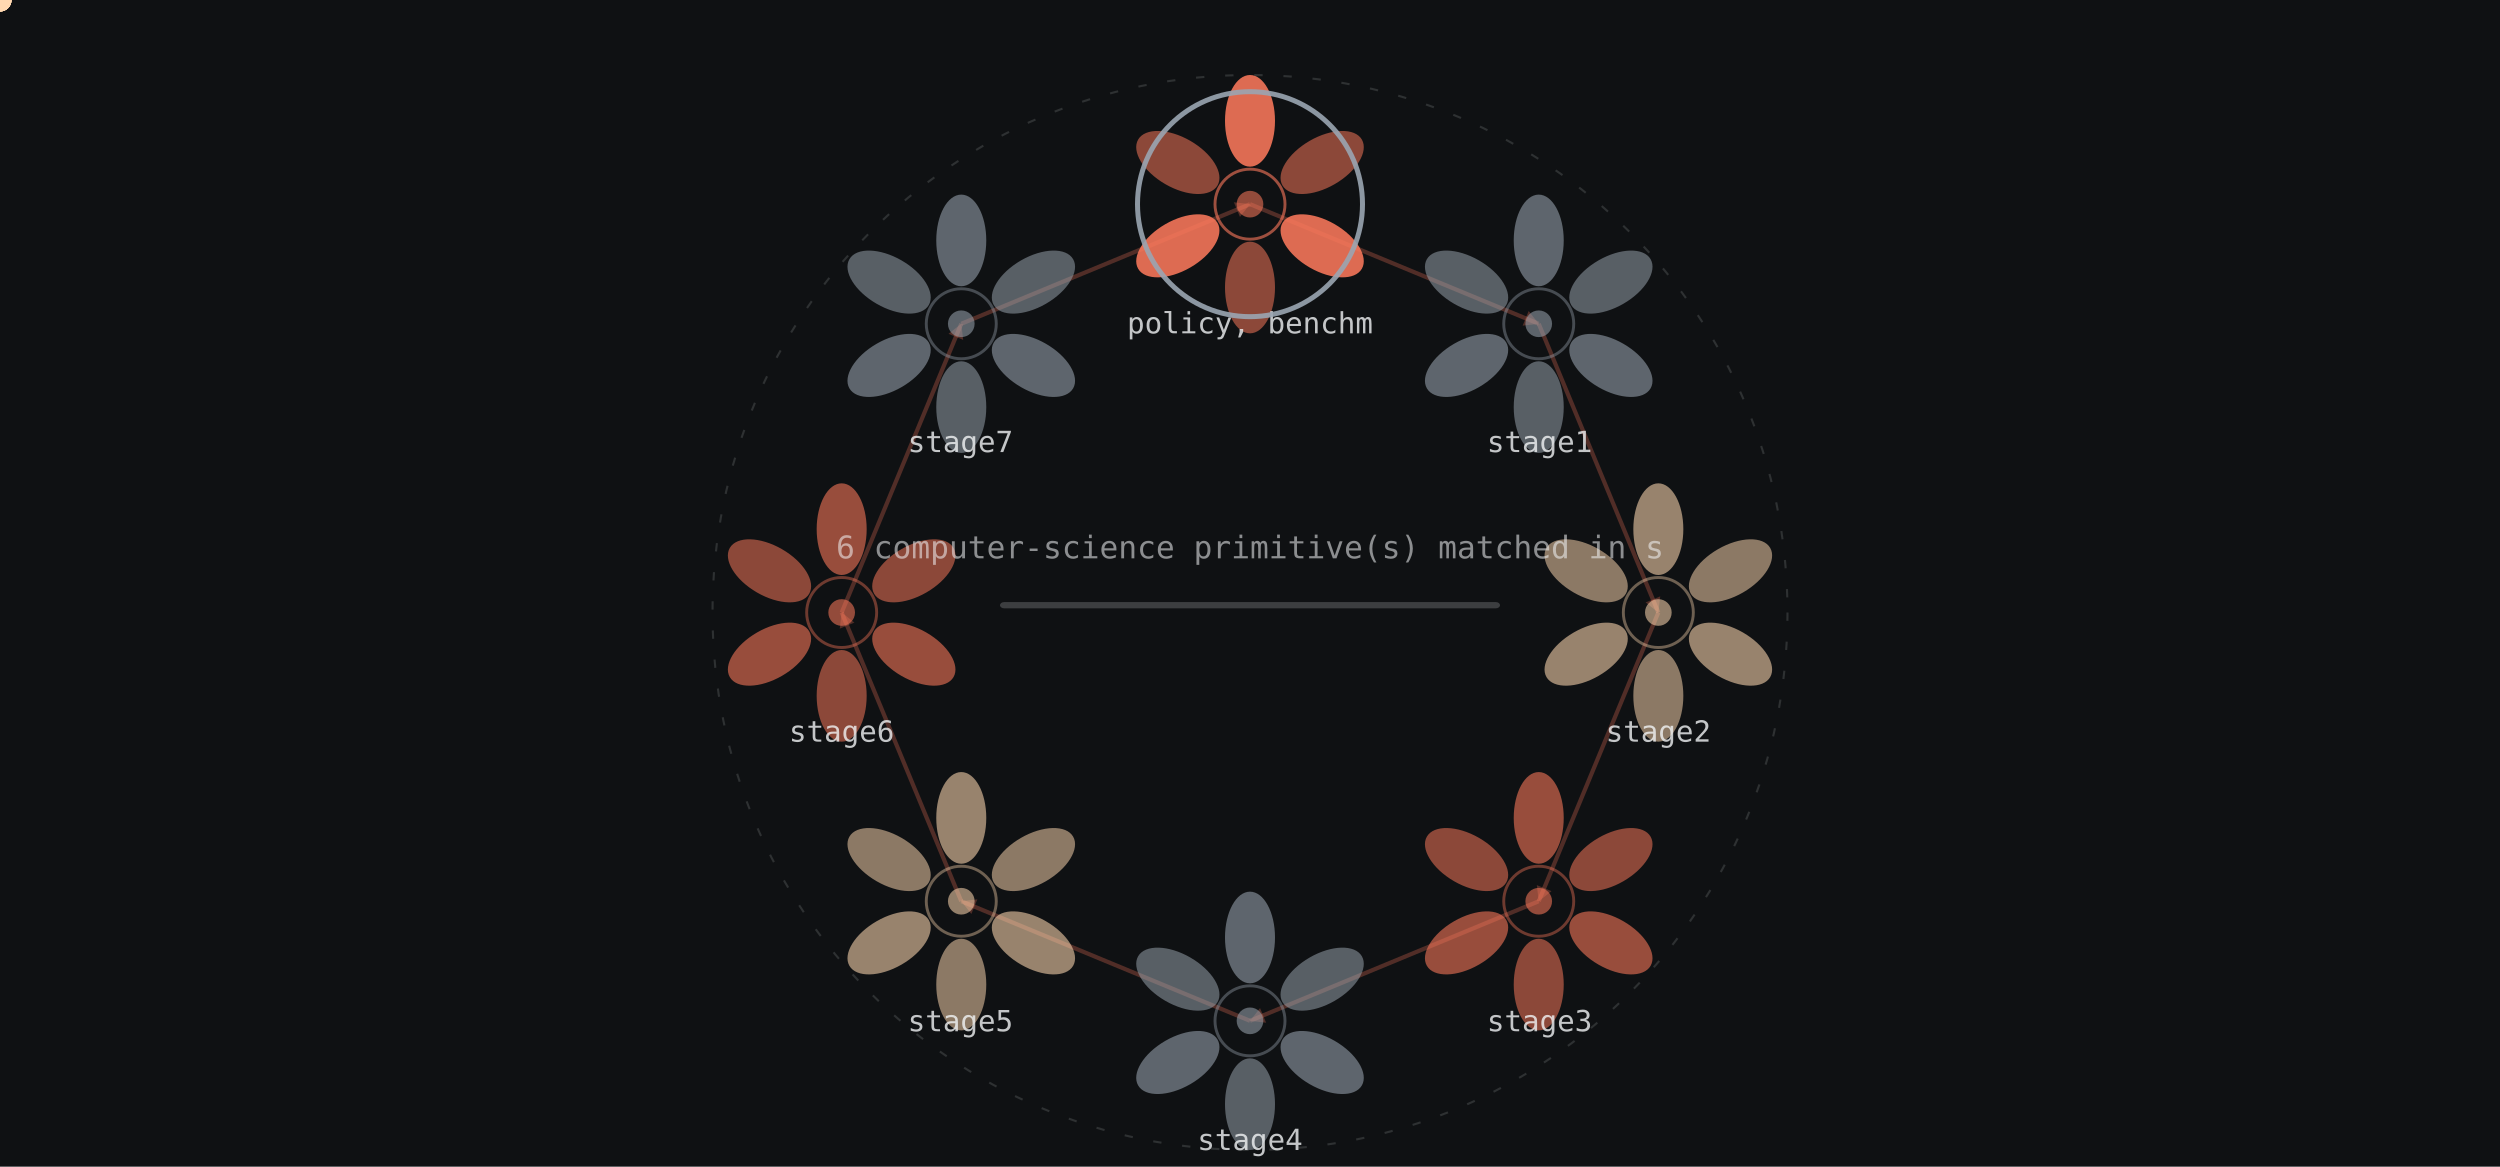
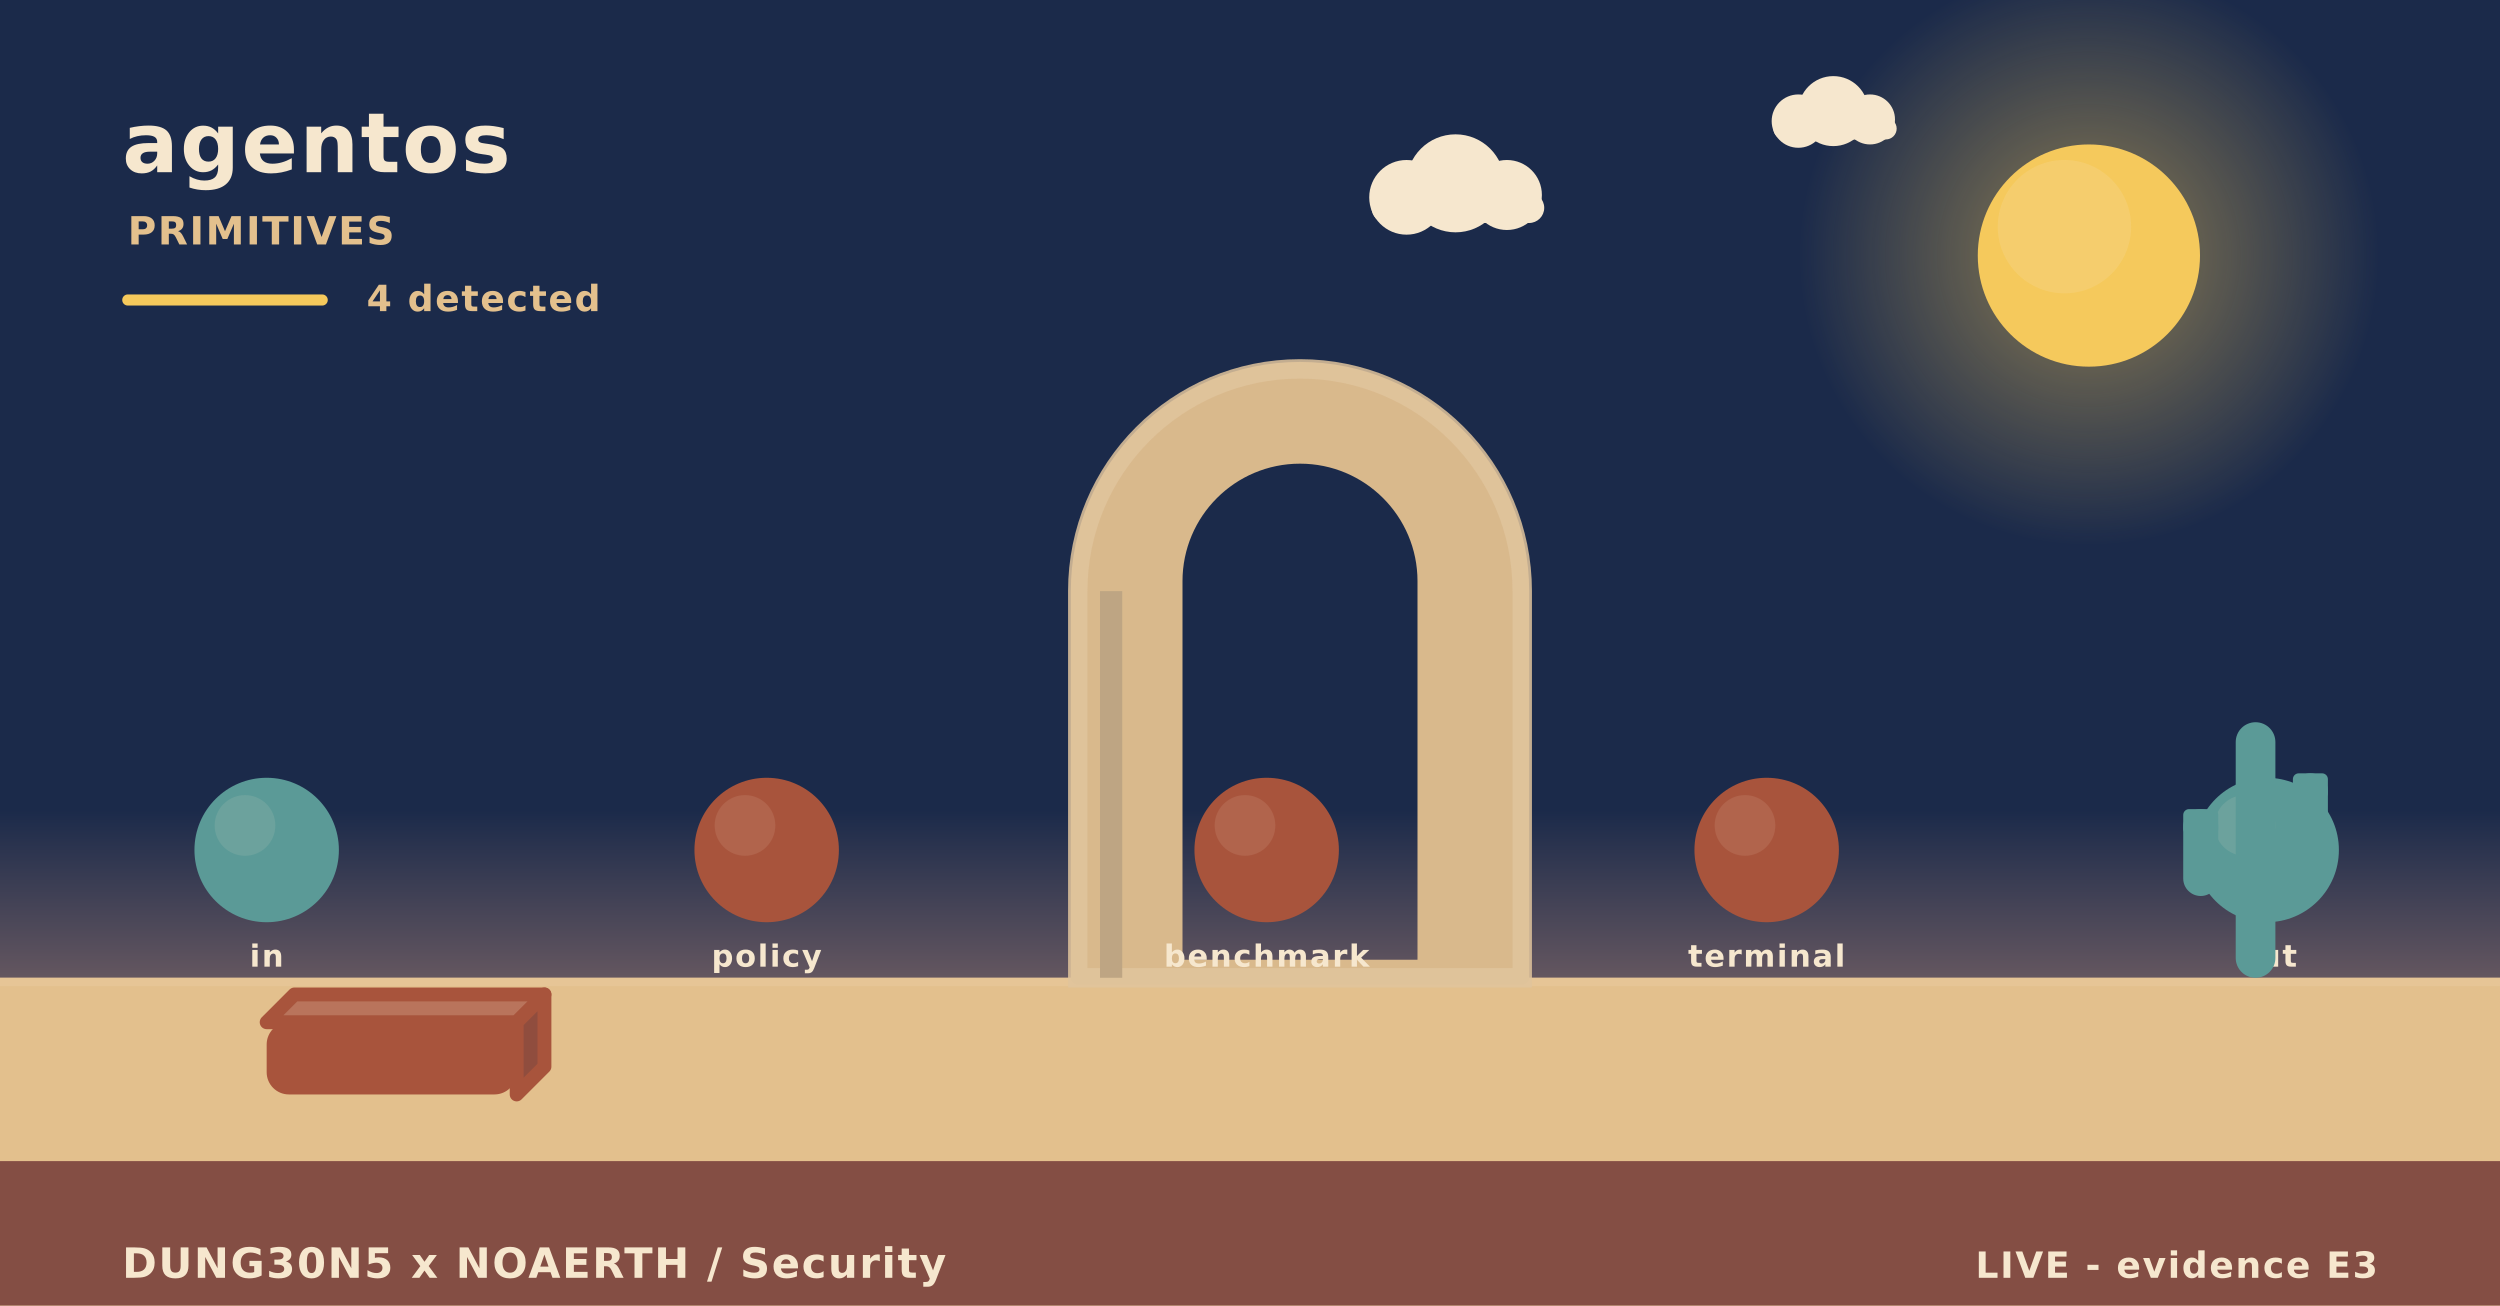
- <svg xmlns="http://www.w3.org/2000/svg" viewBox="0 0 1200 560" width="1200" height="560" role="img" aria-label="agentos state machine">
-   <rect width="1200" height="560" fill="#0f1113" />
-   <defs>
-     <linearGradient id="gs" x1="0" y1="0" x2="1" y2="1">
-       <stop offset="0%" stop-color="#ff7a5c" />
-       <stop offset="100%" stop-color="#9aa5b1" />
-     </linearGradient>
-   </defs>
-   <circle cx="600.00" cy="294.00" r="258.00" fill="none" stroke="rgba(241,243,245,0.140)" stroke-width="1.00" opacity="1.00" stroke-dasharray="4 10" />
-   <line x1="600.00" y1="98.00" x2="738.59" y2="155.41" stroke="rgba(255,122,92,0.500)" stroke-width="2.00" opacity="0.55" />
-   <polygon points="738.59,155.41 733.76,149.29 730.86,156.32" fill="rgba(255,122,92,0.500)" opacity="0.55" />
-   <g opacity="0.9">
-     <circle cx="0.00" cy="0.00" r="5.50" fill="#ffd8b1" opacity="1.00" />
-     <animateTransform attributeName="transform" type="translate" values="600.00,98.00 738.59,155.41" dur="7.25s" begin="0.0s" repeatCount="indefinite" />
-     <animateTransform attributeName="transform" type="translate" values="738.59,155.41 600.00,98.00" dur="7.25s" begin="3.625s" repeatCount="indefinite" />
+ <svg xmlns="http://www.w3.org/2000/svg" width="900" height="470" viewBox="0 0 900 470" role="img" aria-label="agentos - how it behaves">
+   <linearGradient id="skys" x1="0" y1="0" x2="0" y2="1">
+     <stop offset="0" stop-color="#1b2a4a" />
+     <stop offset="0.62" stop-color="#1b2a4a" />
+     <stop offset="1" stop-color="#f3ad8a" />
+   </linearGradient>
+   <rect width="900" height="470" fill="url(#skys)" />
+   <radialGradient id="suns">
+     <stop offset="0.35" stop-color="#f5c95c" stop-opacity="0.34" />
+     <stop offset="1" stop-color="#f5c95c" stop-opacity="0" />
+   </radialGradient>
+   <circle cx="752" cy="92" r="104" fill="url(#suns)" />
+   <circle cx="752" cy="92" r="40" fill="#f5c95c" />
+   <circle cx="743.2" cy="81.6" r="24" fill="#f5d27e" opacity="0.5" />
+   <g>
+     <circle cx="524" cy="66" r="17.64" fill="#f6e7ce" />
+     <circle cx="506.36" cy="71.04" r="13.44" fill="#f6e7ce" />
+     <circle cx="542.48" cy="70.2" r="12.6" fill="#f6e7ce" />
+     <rect x="493.76" y="69.36" width="62.16" height="10.92" rx="5.46" fill="#f6e7ce" />
+     <animateTransform attributeName="transform" type="translate" values="0 0;24 0;0 0" dur="36s" begin="0s" repeatCount="indefinite" />
  </g>
-   <line x1="738.59" y1="155.41" x2="796.00" y2="294.00" stroke="rgba(255,122,92,0.500)" stroke-width="2.00" opacity="0.55" />
-   <polygon points="796.00,294.00 796.91,286.26 789.89,289.17" fill="rgba(255,122,92,0.500)" opacity="0.55" />
-   <g opacity="0.9">
-     <circle cx="0.00" cy="0.00" r="5.50" fill="#ffd8b1" opacity="1.00" />
-     <animateTransform attributeName="transform" type="translate" values="738.59,155.41 796.00,294.00" dur="7.25s" begin="0.906s" repeatCount="indefinite" />
-     <animateTransform attributeName="transform" type="translate" values="796.00,294.00 738.59,155.41" dur="7.25s" begin="4.531s" repeatCount="indefinite" />
+   <g>
+     <circle cx="660" cy="40" r="12.6" fill="#f6e7ce" />
+     <circle cx="647.4" cy="43.6" r="9.6" fill="#f6e7ce" />
+     <circle cx="673.2" cy="43" r="9" fill="#f6e7ce" />
+     <rect x="638.4" y="42.4" width="44.4" height="7.8" rx="3.9" fill="#f6e7ce" />
+     <animateTransform attributeName="transform" type="translate" values="0 0;-18 0;0 0" dur="46s" begin="3s" repeatCount="indefinite" />
  </g>
-   <line x1="796.00" y1="294.00" x2="738.59" y2="432.59" stroke="rgba(255,122,92,0.500)" stroke-width="2.00" opacity="0.55" />
-   <polygon points="738.59,432.59 744.71,427.76 737.68,424.86" fill="rgba(255,122,92,0.500)" opacity="0.55" />
-   <g opacity="0.9">
-     <circle cx="0.00" cy="0.00" r="5.50" fill="#ffd8b1" opacity="1.00" />
-     <animateTransform attributeName="transform" type="translate" values="796.00,294.00 738.59,432.59" dur="7.25s" begin="1.812s" repeatCount="indefinite" />
-     <animateTransform attributeName="transform" type="translate" values="738.59,432.59 796.00,294.00" dur="7.25s" begin="5.438s" repeatCount="indefinite" />
+   <rect x="0" y="352" width="900" height="118" fill="#e3c08d" />
+   <rect x="0" y="352" width="900" height="3" fill="#e6c596" />
+   <text x="44" y="62" font-family="Verdana,DejaVu Sans,sans-serif" font-size="30" font-weight="700" letter-spacing="0.6" fill="#f6e7ce" text-anchor="start">agentos</text>
+   <text x="46" y="88" font-family="Verdana,DejaVu Sans,sans-serif" font-size="14" font-weight="700" letter-spacing="0.6" fill="#e3c08d" text-anchor="start">PRIMITIVES</text>
+   <rect x="44" y="106" width="74" height="4" rx="2" fill="#f5c95c" />
+   <text x="132" y="112" font-family="Verdana,DejaVu Sans,sans-serif" font-size="13" font-weight="700" letter-spacing="0.6" fill="#e3c08d" text-anchor="start">4 detected</text>
+   <path d="M388,352 L388,212.8 A80,80 0 0 1 548,212.8 L548,352 Z M423.2,348 L423.2,209.22 A44.8,44.8 0 0 1 512.8,209.22 L512.8,348 Z" fill="#d9b98c" fill-rule="evenodd" stroke="#d9b98c" stroke-width="5" stroke-linejoin="round" />
+   <path d="M388,352 L388,212.8 A80,80 0 0 1 548,212.8 L548,352 Z" fill="none" stroke="#e0c49c" stroke-width="7" stroke-linecap="round" opacity="0.85" />
+   <rect x="396" y="212.8" width="8" height="139.2" fill="#bea583" />
+   <circle cx="96" cy="306" r="26" fill="#5b9a97" />
+   <circle cx="88.2" cy="297.16" r="10.92" fill="#7aa9a2" opacity="0.55" />
+   <text x="96" y="348" font-family="Verdana,DejaVu Sans,sans-serif" font-size="11" font-weight="700" letter-spacing="0.6" fill="#f6e7ce" text-anchor="middle">in</text>
+   <g>
+     <circle cx="276" cy="306" r="26" fill="#a8543c" />
+     <circle cx="268.2" cy="297.16" r="10.92" fill="#b87159" opacity="0.55" />
+     <animate attributeName="opacity" values="0.8;1;0.8" dur="4.6s" begin="0s" repeatCount="indefinite" />
  </g>
-   <line x1="738.59" y1="432.59" x2="600.00" y2="490.00" stroke="rgba(255,122,92,0.500)" stroke-width="2.00" opacity="0.55" />
-   <polygon points="600.00,490.00 607.74,490.91 604.83,483.89" fill="rgba(255,122,92,0.500)" opacity="0.55" />
-   <g opacity="0.9">
-     <circle cx="0.00" cy="0.00" r="5.50" fill="#ffd8b1" opacity="1.00" />
-     <animateTransform attributeName="transform" type="translate" values="738.59,432.59 600.00,490.00" dur="7.25s" begin="2.719s" repeatCount="indefinite" />
-     <animateTransform attributeName="transform" type="translate" values="600.00,490.00 738.59,432.59" dur="7.25s" begin="6.344s" repeatCount="indefinite" />
+   <text x="276" y="348" font-family="Verdana,DejaVu Sans,sans-serif" font-size="11" font-weight="700" letter-spacing="0.6" fill="#f6e7ce" text-anchor="middle">policy</text>
+   <g>
+     <circle cx="456" cy="306" r="26" fill="#a8543c" />
+     <circle cx="448.2" cy="297.16" r="10.92" fill="#b87159" opacity="0.55" />
+     <animate attributeName="opacity" values="0.8;1;0.8" dur="5.2s" begin="0s" repeatCount="indefinite" />
  </g>
-   <line x1="600.00" y1="490.00" x2="461.41" y2="432.59" stroke="rgba(255,122,92,0.500)" stroke-width="2.00" opacity="0.55" />
-   <polygon points="461.41,432.59 466.24,438.71 469.14,431.68" fill="rgba(255,122,92,0.500)" opacity="0.55" />
-   <g opacity="0.9">
-     <circle cx="0.00" cy="0.00" r="5.50" fill="#ffd8b1" opacity="1.00" />
-     <animateTransform attributeName="transform" type="translate" values="600.00,490.00 461.41,432.59" dur="7.25s" begin="3.625s" repeatCount="indefinite" />
-     <animateTransform attributeName="transform" type="translate" values="461.41,432.59 600.00,490.00" dur="7.25s" begin="7.25s" repeatCount="indefinite" />
+   <text x="456" y="348" font-family="Verdana,DejaVu Sans,sans-serif" font-size="11" font-weight="700" letter-spacing="0.6" fill="#f6e7ce" text-anchor="middle">benchmark</text>
+   <g>
+     <circle cx="636" cy="306" r="26" fill="#a8543c" />
+     <circle cx="628.2" cy="297.16" r="10.92" fill="#b87159" opacity="0.55" />
+     <animate attributeName="opacity" values="0.8;1;0.8" dur="5.8s" begin="0s" repeatCount="indefinite" />
  </g>
-   <line x1="461.41" y1="432.59" x2="404.00" y2="294.00" stroke="rgba(255,122,92,0.500)" stroke-width="2.00" opacity="0.55" />
-   <polygon points="404.00,294.00 403.09,301.74 410.11,298.83" fill="rgba(255,122,92,0.500)" opacity="0.55" />
-   <g opacity="0.9">
-     <circle cx="0.00" cy="0.00" r="5.50" fill="#ffd8b1" opacity="1.00" />
-     <animateTransform attributeName="transform" type="translate" values="461.41,432.59 404.00,294.00" dur="7.25s" begin="4.531s" repeatCount="indefinite" />
-     <animateTransform attributeName="transform" type="translate" values="404.00,294.00 461.41,432.59" dur="7.25s" begin="8.156s" repeatCount="indefinite" />
-   </g>
-   <line x1="404.00" y1="294.00" x2="461.41" y2="155.41" stroke="rgba(255,122,92,0.500)" stroke-width="2.00" opacity="0.55" />
-   <polygon points="461.41,155.41 455.29,160.24 462.32,163.14" fill="rgba(255,122,92,0.500)" opacity="0.55" />
-   <g opacity="0.9">
-     <circle cx="0.00" cy="0.00" r="5.50" fill="#ffd8b1" opacity="1.00" />
-     <animateTransform attributeName="transform" type="translate" values="404.00,294.00 461.41,155.41" dur="7.25s" begin="5.438s" repeatCount="indefinite" />
-     <animateTransform attributeName="transform" type="translate" values="461.41,155.41 404.00,294.00" dur="7.25s" begin="9.062s" repeatCount="indefinite" />
-   </g>
-   <line x1="461.41" y1="155.41" x2="600.00" y2="98.00" stroke="rgba(255,122,92,0.500)" stroke-width="2.00" opacity="0.55" />
-   <polygon points="600.00,98.00 592.26,97.09 595.17,104.11" fill="rgba(255,122,92,0.500)" opacity="0.55" />
-   <g opacity="0.9">
-     <circle cx="0.00" cy="0.00" r="5.50" fill="#ffd8b1" opacity="1.00" />
-     <animateTransform attributeName="transform" type="translate" values="461.41,155.41 600.00,98.00" dur="7.25s" begin="6.344s" repeatCount="indefinite" />
-     <animateTransform attributeName="transform" type="translate" values="600.00,98.00 461.41,155.41" dur="7.25s" begin="9.969s" repeatCount="indefinite" />
-   </g>
-   <ellipse cx="600.00" cy="58.00" rx="12.00" ry="22.00" fill="rgba(255,122,92,0.900)" opacity="0.95" transform="rotate(0.0 600.00 58.00)" />
-   <ellipse cx="634.64" cy="78.00" rx="12.00" ry="22.00" fill="rgba(255,122,92,0.550)" opacity="0.95" transform="rotate(60.0 634.64 78.00)" />
-   <ellipse cx="634.64" cy="118.00" rx="12.00" ry="22.00" fill="rgba(255,122,92,0.900)" opacity="0.95" transform="rotate(120.0 634.64 118.00)" />
-   <ellipse cx="600.00" cy="138.00" rx="12.00" ry="22.00" fill="rgba(255,122,92,0.550)" opacity="0.95" transform="rotate(180.0 600.00 138.00)" />
-   <ellipse cx="565.36" cy="118.00" rx="12.00" ry="22.00" fill="rgba(255,122,92,0.900)" opacity="0.95" transform="rotate(240.0 565.36 118.00)" />
-   <ellipse cx="565.36" cy="78.00" rx="12.00" ry="22.00" fill="rgba(255,122,92,0.550)" opacity="0.95" transform="rotate(300.0 565.36 78.00)" />
-   <circle cx="600.00" cy="98.00" r="16.80" fill="none" stroke="rgba(255,122,92,0.900)" stroke-width="1.40" opacity="0.66" />
-   <circle cx="600.00" cy="98.00" r="6.40" fill="rgba(255,122,92,0.550)" opacity="1.00" />
-   <text x="600" y="160" font-family="ui-monospace,Menlo,monospace" font-size="14" fill="rgba(241,243,245,0.800)" text-anchor="middle">policy, benchm</text>
-   <g>
-     <circle cx="600.00" cy="98.00" r="54.00" fill="none" stroke="#9aa5b1" stroke-width="2.40" opacity="0.90" />
-     <animate attributeName="opacity" values="0.25;1.0;0.25" dur="14.5s" begin="0.0s" repeatCount="indefinite" />
-   </g>
-   <ellipse cx="738.59" cy="115.41" rx="12.00" ry="22.00" fill="rgba(154,165,177,0.600)" opacity="0.95" transform="rotate(0.0 738.59 115.41)" />
-   <ellipse cx="773.23" cy="135.41" rx="12.00" ry="22.00" fill="rgba(154,165,177,0.550)" opacity="0.95" transform="rotate(60.0 773.23 135.41)" />
-   <ellipse cx="773.23" cy="175.41" rx="12.00" ry="22.00" fill="rgba(154,165,177,0.600)" opacity="0.95" transform="rotate(120.0 773.23 175.41)" />
-   <ellipse cx="738.59" cy="195.41" rx="12.00" ry="22.00" fill="rgba(154,165,177,0.550)" opacity="0.95" transform="rotate(180.0 738.59 195.41)" />
-   <ellipse cx="703.95" cy="175.41" rx="12.00" ry="22.00" fill="rgba(154,165,177,0.600)" opacity="0.95" transform="rotate(240.0 703.95 175.41)" />
-   <ellipse cx="703.95" cy="135.41" rx="12.00" ry="22.00" fill="rgba(154,165,177,0.550)" opacity="0.95" transform="rotate(300.0 703.95 135.41)" />
-   <circle cx="738.59" cy="155.41" r="16.80" fill="none" stroke="rgba(154,165,177,0.600)" stroke-width="1.40" opacity="0.66" />
-   <circle cx="738.59" cy="155.41" r="6.40" fill="rgba(154,165,177,0.550)" opacity="1.00" />
-   <text x="739" y="217" font-family="ui-monospace,Menlo,monospace" font-size="14" fill="rgba(241,243,245,0.800)" text-anchor="middle">stage1</text>
-   <ellipse cx="796.00" cy="254.00" rx="12.00" ry="22.00" fill="rgba(255,216,177,0.600)" opacity="0.95" transform="rotate(0.0 796.00 254.00)" />
-   <ellipse cx="830.64" cy="274.00" rx="12.00" ry="22.00" fill="rgba(255,216,177,0.550)" opacity="0.95" transform="rotate(60.0 830.64 274.00)" />
-   <ellipse cx="830.64" cy="314.00" rx="12.00" ry="22.00" fill="rgba(255,216,177,0.600)" opacity="0.95" transform="rotate(120.0 830.64 314.00)" />
-   <ellipse cx="796.00" cy="334.00" rx="12.00" ry="22.00" fill="rgba(255,216,177,0.550)" opacity="0.95" transform="rotate(180.0 796.00 334.00)" />
-   <ellipse cx="761.36" cy="314.00" rx="12.00" ry="22.00" fill="rgba(255,216,177,0.600)" opacity="0.95" transform="rotate(240.0 761.36 314.00)" />
-   <ellipse cx="761.36" cy="274.00" rx="12.00" ry="22.00" fill="rgba(255,216,177,0.550)" opacity="0.95" transform="rotate(300.0 761.36 274.00)" />
-   <circle cx="796.00" cy="294.00" r="16.80" fill="none" stroke="rgba(255,216,177,0.600)" stroke-width="1.40" opacity="0.66" />
-   <circle cx="796.00" cy="294.00" r="6.40" fill="rgba(255,216,177,0.550)" opacity="1.00" />
-   <text x="796" y="356" font-family="ui-monospace,Menlo,monospace" font-size="14" fill="rgba(241,243,245,0.800)" text-anchor="middle">stage2</text>
-   <ellipse cx="738.59" cy="392.59" rx="12.00" ry="22.00" fill="rgba(255,122,92,0.600)" opacity="0.95" transform="rotate(0.0 738.59 392.59)" />
-   <ellipse cx="773.23" cy="412.59" rx="12.00" ry="22.00" fill="rgba(255,122,92,0.550)" opacity="0.95" transform="rotate(60.0 773.23 412.59)" />
-   <ellipse cx="773.23" cy="452.59" rx="12.00" ry="22.00" fill="rgba(255,122,92,0.600)" opacity="0.95" transform="rotate(120.0 773.23 452.59)" />
-   <ellipse cx="738.59" cy="472.59" rx="12.00" ry="22.00" fill="rgba(255,122,92,0.550)" opacity="0.95" transform="rotate(180.0 738.59 472.59)" />
-   <ellipse cx="703.95" cy="452.59" rx="12.00" ry="22.00" fill="rgba(255,122,92,0.600)" opacity="0.95" transform="rotate(240.0 703.95 452.59)" />
-   <ellipse cx="703.95" cy="412.59" rx="12.00" ry="22.00" fill="rgba(255,122,92,0.550)" opacity="0.95" transform="rotate(300.0 703.95 412.59)" />
-   <circle cx="738.59" cy="432.59" r="16.80" fill="none" stroke="rgba(255,122,92,0.600)" stroke-width="1.40" opacity="0.66" />
-   <circle cx="738.59" cy="432.59" r="6.40" fill="rgba(255,122,92,0.550)" opacity="1.00" />
-   <text x="739" y="495" font-family="ui-monospace,Menlo,monospace" font-size="14" fill="rgba(241,243,245,0.800)" text-anchor="middle">stage3</text>
-   <ellipse cx="600.00" cy="450.00" rx="12.00" ry="22.00" fill="rgba(154,165,177,0.600)" opacity="0.95" transform="rotate(0.0 600.00 450.00)" />
-   <ellipse cx="634.64" cy="470.00" rx="12.00" ry="22.00" fill="rgba(154,165,177,0.550)" opacity="0.95" transform="rotate(60.0 634.64 470.00)" />
-   <ellipse cx="634.64" cy="510.00" rx="12.00" ry="22.00" fill="rgba(154,165,177,0.600)" opacity="0.95" transform="rotate(120.0 634.64 510.00)" />
-   <ellipse cx="600.00" cy="530.00" rx="12.00" ry="22.00" fill="rgba(154,165,177,0.550)" opacity="0.95" transform="rotate(180.0 600.00 530.00)" />
-   <ellipse cx="565.36" cy="510.00" rx="12.00" ry="22.00" fill="rgba(154,165,177,0.600)" opacity="0.95" transform="rotate(240.0 565.36 510.00)" />
-   <ellipse cx="565.36" cy="470.00" rx="12.00" ry="22.00" fill="rgba(154,165,177,0.550)" opacity="0.95" transform="rotate(300.0 565.36 470.00)" />
-   <circle cx="600.00" cy="490.00" r="16.80" fill="none" stroke="rgba(154,165,177,0.600)" stroke-width="1.40" opacity="0.66" />
-   <circle cx="600.00" cy="490.00" r="6.40" fill="rgba(154,165,177,0.550)" opacity="1.00" />
-   <text x="600" y="552" font-family="ui-monospace,Menlo,monospace" font-size="14" fill="rgba(241,243,245,0.800)" text-anchor="middle">stage4</text>
-   <ellipse cx="461.41" cy="392.59" rx="12.00" ry="22.00" fill="rgba(255,216,177,0.600)" opacity="0.95" transform="rotate(0.0 461.41 392.59)" />
-   <ellipse cx="496.05" cy="412.59" rx="12.00" ry="22.00" fill="rgba(255,216,177,0.550)" opacity="0.95" transform="rotate(60.0 496.05 412.59)" />
-   <ellipse cx="496.05" cy="452.59" rx="12.00" ry="22.00" fill="rgba(255,216,177,0.600)" opacity="0.95" transform="rotate(120.0 496.05 452.59)" />
-   <ellipse cx="461.41" cy="472.59" rx="12.00" ry="22.00" fill="rgba(255,216,177,0.550)" opacity="0.95" transform="rotate(180.0 461.41 472.59)" />
-   <ellipse cx="426.77" cy="452.59" rx="12.00" ry="22.00" fill="rgba(255,216,177,0.600)" opacity="0.95" transform="rotate(240.0 426.77 452.59)" />
-   <ellipse cx="426.77" cy="412.59" rx="12.00" ry="22.00" fill="rgba(255,216,177,0.550)" opacity="0.95" transform="rotate(300.0 426.77 412.59)" />
-   <circle cx="461.41" cy="432.59" r="16.80" fill="none" stroke="rgba(255,216,177,0.600)" stroke-width="1.40" opacity="0.66" />
-   <circle cx="461.41" cy="432.59" r="6.40" fill="rgba(255,216,177,0.550)" opacity="1.00" />
-   <text x="461" y="495" font-family="ui-monospace,Menlo,monospace" font-size="14" fill="rgba(241,243,245,0.800)" text-anchor="middle">stage5</text>
-   <ellipse cx="404.00" cy="254.00" rx="12.00" ry="22.00" fill="rgba(255,122,92,0.600)" opacity="0.95" transform="rotate(0.0 404.00 254.00)" />
-   <ellipse cx="438.64" cy="274.00" rx="12.00" ry="22.00" fill="rgba(255,122,92,0.550)" opacity="0.95" transform="rotate(60.0 438.64 274.00)" />
-   <ellipse cx="438.64" cy="314.00" rx="12.00" ry="22.00" fill="rgba(255,122,92,0.600)" opacity="0.95" transform="rotate(120.0 438.64 314.00)" />
-   <ellipse cx="404.00" cy="334.00" rx="12.00" ry="22.00" fill="rgba(255,122,92,0.550)" opacity="0.95" transform="rotate(180.0 404.00 334.00)" />
-   <ellipse cx="369.36" cy="314.00" rx="12.00" ry="22.00" fill="rgba(255,122,92,0.600)" opacity="0.95" transform="rotate(240.0 369.36 314.00)" />
-   <ellipse cx="369.36" cy="274.00" rx="12.00" ry="22.00" fill="rgba(255,122,92,0.550)" opacity="0.95" transform="rotate(300.0 369.36 274.00)" />
-   <circle cx="404.00" cy="294.00" r="16.80" fill="none" stroke="rgba(255,122,92,0.600)" stroke-width="1.40" opacity="0.66" />
-   <circle cx="404.00" cy="294.00" r="6.40" fill="rgba(255,122,92,0.550)" opacity="1.00" />
-   <text x="404" y="356" font-family="ui-monospace,Menlo,monospace" font-size="14" fill="rgba(241,243,245,0.800)" text-anchor="middle">stage6</text>
-   <ellipse cx="461.41" cy="115.41" rx="12.00" ry="22.00" fill="rgba(154,165,177,0.600)" opacity="0.95" transform="rotate(0.0 461.41 115.41)" />
-   <ellipse cx="496.05" cy="135.41" rx="12.00" ry="22.00" fill="rgba(154,165,177,0.550)" opacity="0.95" transform="rotate(60.0 496.05 135.41)" />
-   <ellipse cx="496.05" cy="175.41" rx="12.00" ry="22.00" fill="rgba(154,165,177,0.600)" opacity="0.95" transform="rotate(120.0 496.05 175.41)" />
-   <ellipse cx="461.41" cy="195.41" rx="12.00" ry="22.00" fill="rgba(154,165,177,0.550)" opacity="0.95" transform="rotate(180.0 461.41 195.41)" />
-   <ellipse cx="426.77" cy="175.41" rx="12.00" ry="22.00" fill="rgba(154,165,177,0.600)" opacity="0.95" transform="rotate(240.0 426.77 175.41)" />
-   <ellipse cx="426.77" cy="135.41" rx="12.00" ry="22.00" fill="rgba(154,165,177,0.550)" opacity="0.95" transform="rotate(300.0 426.77 135.41)" />
-   <circle cx="461.41" cy="155.41" r="16.80" fill="none" stroke="rgba(154,165,177,0.600)" stroke-width="1.40" opacity="0.66" />
-   <circle cx="461.41" cy="155.41" r="6.40" fill="rgba(154,165,177,0.550)" opacity="1.00" />
-   <text x="461" y="217" font-family="ui-monospace,Menlo,monospace" font-size="14" fill="rgba(241,243,245,0.800)" text-anchor="middle">stage7</text>
-   <rect x="480.00" y="289.00" width="240.00" height="3.00" rx="2.00" fill="rgba(241,243,245,0.200)" opacity="1.00" />
-   <text x="600" y="268" font-family="ui-monospace,Menlo,monospace" font-size="15" fill="rgba(241,243,245,0.550)" text-anchor="middle">6 computer-science primitive(s) matched in s</text>
+   <text x="636" y="348" font-family="Verdana,DejaVu Sans,sans-serif" font-size="11" font-weight="700" letter-spacing="0.6" fill="#f6e7ce" text-anchor="middle">terminal</text>
+   <circle cx="816" cy="306" r="26" fill="#5b9a97" />
+   <circle cx="808.2" cy="297.16" r="10.92" fill="#7aa9a2" opacity="0.55" />
+   <text x="816" y="348" font-family="Verdana,DejaVu Sans,sans-serif" font-size="11" font-weight="700" letter-spacing="0.6" fill="#f6e7ce" text-anchor="middle">out</text>
+   <path d="M96,368 L186,368 L196,358 L106,358 Z" fill="#b9745c" stroke="#a8543c" stroke-width="5" stroke-linejoin="round" />
+   <path d="M186,368 L196,358 L196,384 L186,394 Z" fill="#904d3e" stroke="#a8543c" stroke-width="5" stroke-linejoin="round" />
+   <rect x="96" y="368" width="90" height="26" rx="8" fill="#a8543c" />
+   <rect x="804.86" y="260" width="14.28" height="92" rx="7.14" fill="#5b9a97" />
+   <rect x="785.96" y="291.28" width="12.6" height="31.28" rx="6.3" fill="#5b9a97" />
+   <rect x="785.96" y="291.28" width="12.6" height="9.2" rx="2.1" fill="#5b9a97" />
+   <rect x="825.44" y="278.4" width="12.6" height="31.28" rx="6.3" fill="#5b9a97" />
+   <rect x="825.44" y="278.4" width="12.6" height="9.2" rx="2.1" fill="#5b9a97" />
+   <rect x="0" y="418" width="900" height="52" rx="0" fill="#7e4740" opacity="0.94" />
+   <text x="44" y="460" font-family="Verdana,DejaVu Sans,sans-serif" font-size="15" font-weight="700" letter-spacing="0.6" fill="#f6e7ce" text-anchor="start">DUNG30N5 x NOAERTH  /  Security</text>
+   <text x="856" y="460" font-family="Verdana,DejaVu Sans,sans-serif" font-size="13" font-weight="700" letter-spacing="0.6" fill="#f6e7ce" text-anchor="end">LIVE  -  evidence E3</text>
</svg>
